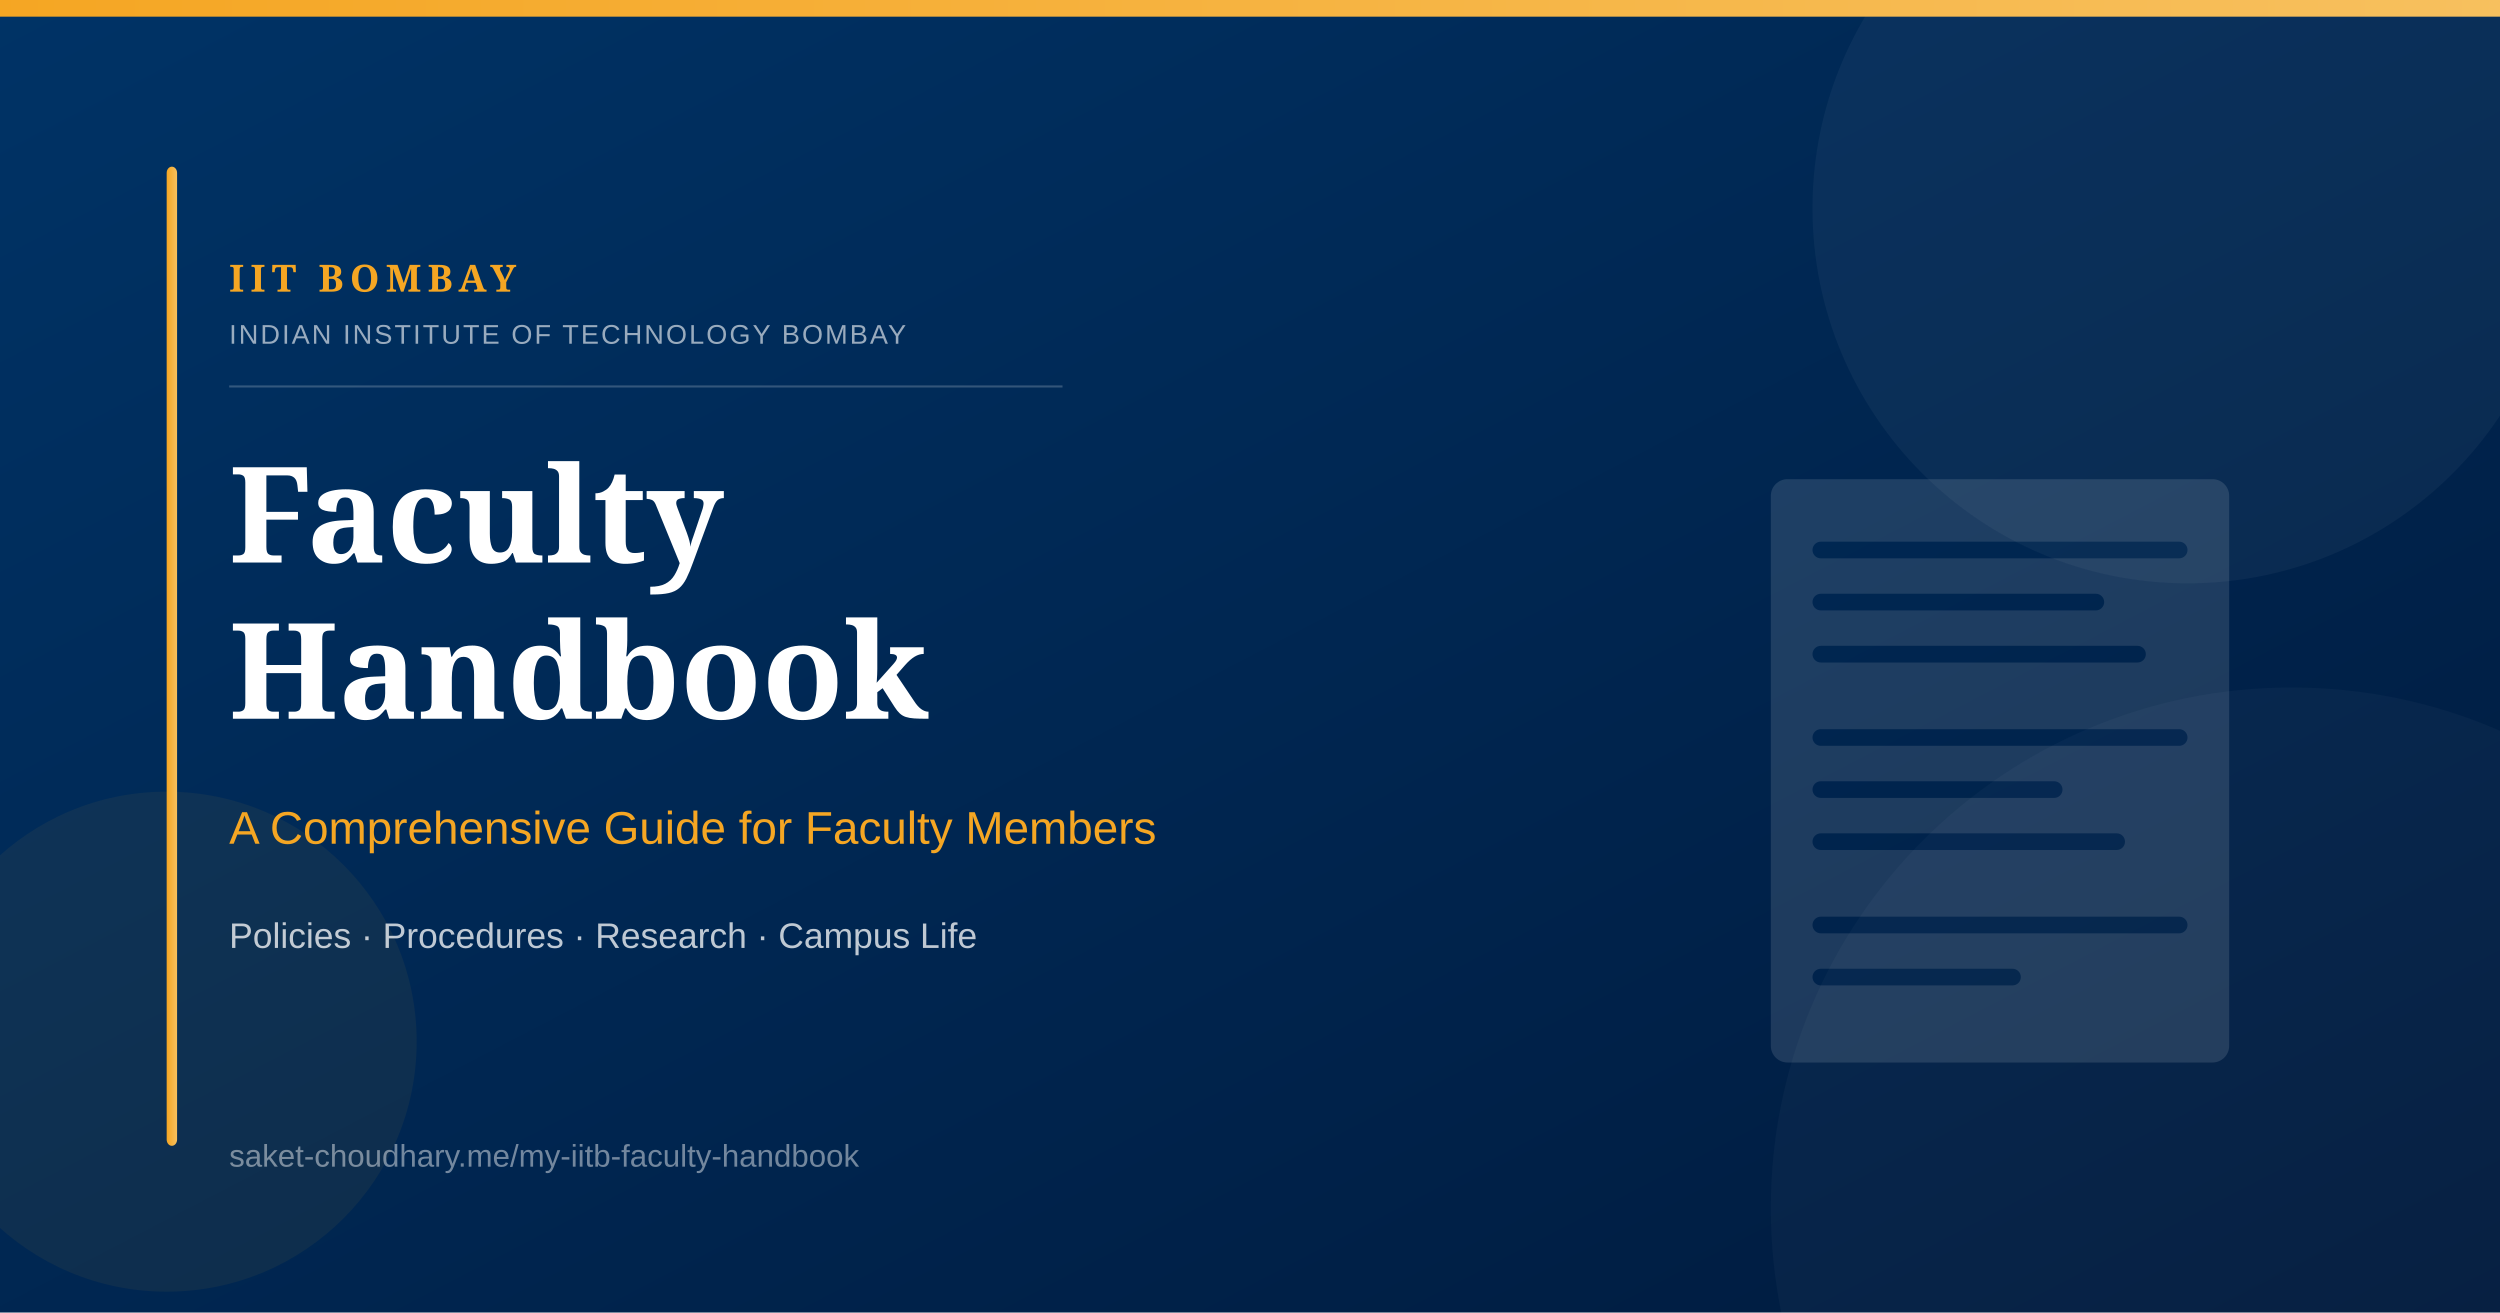
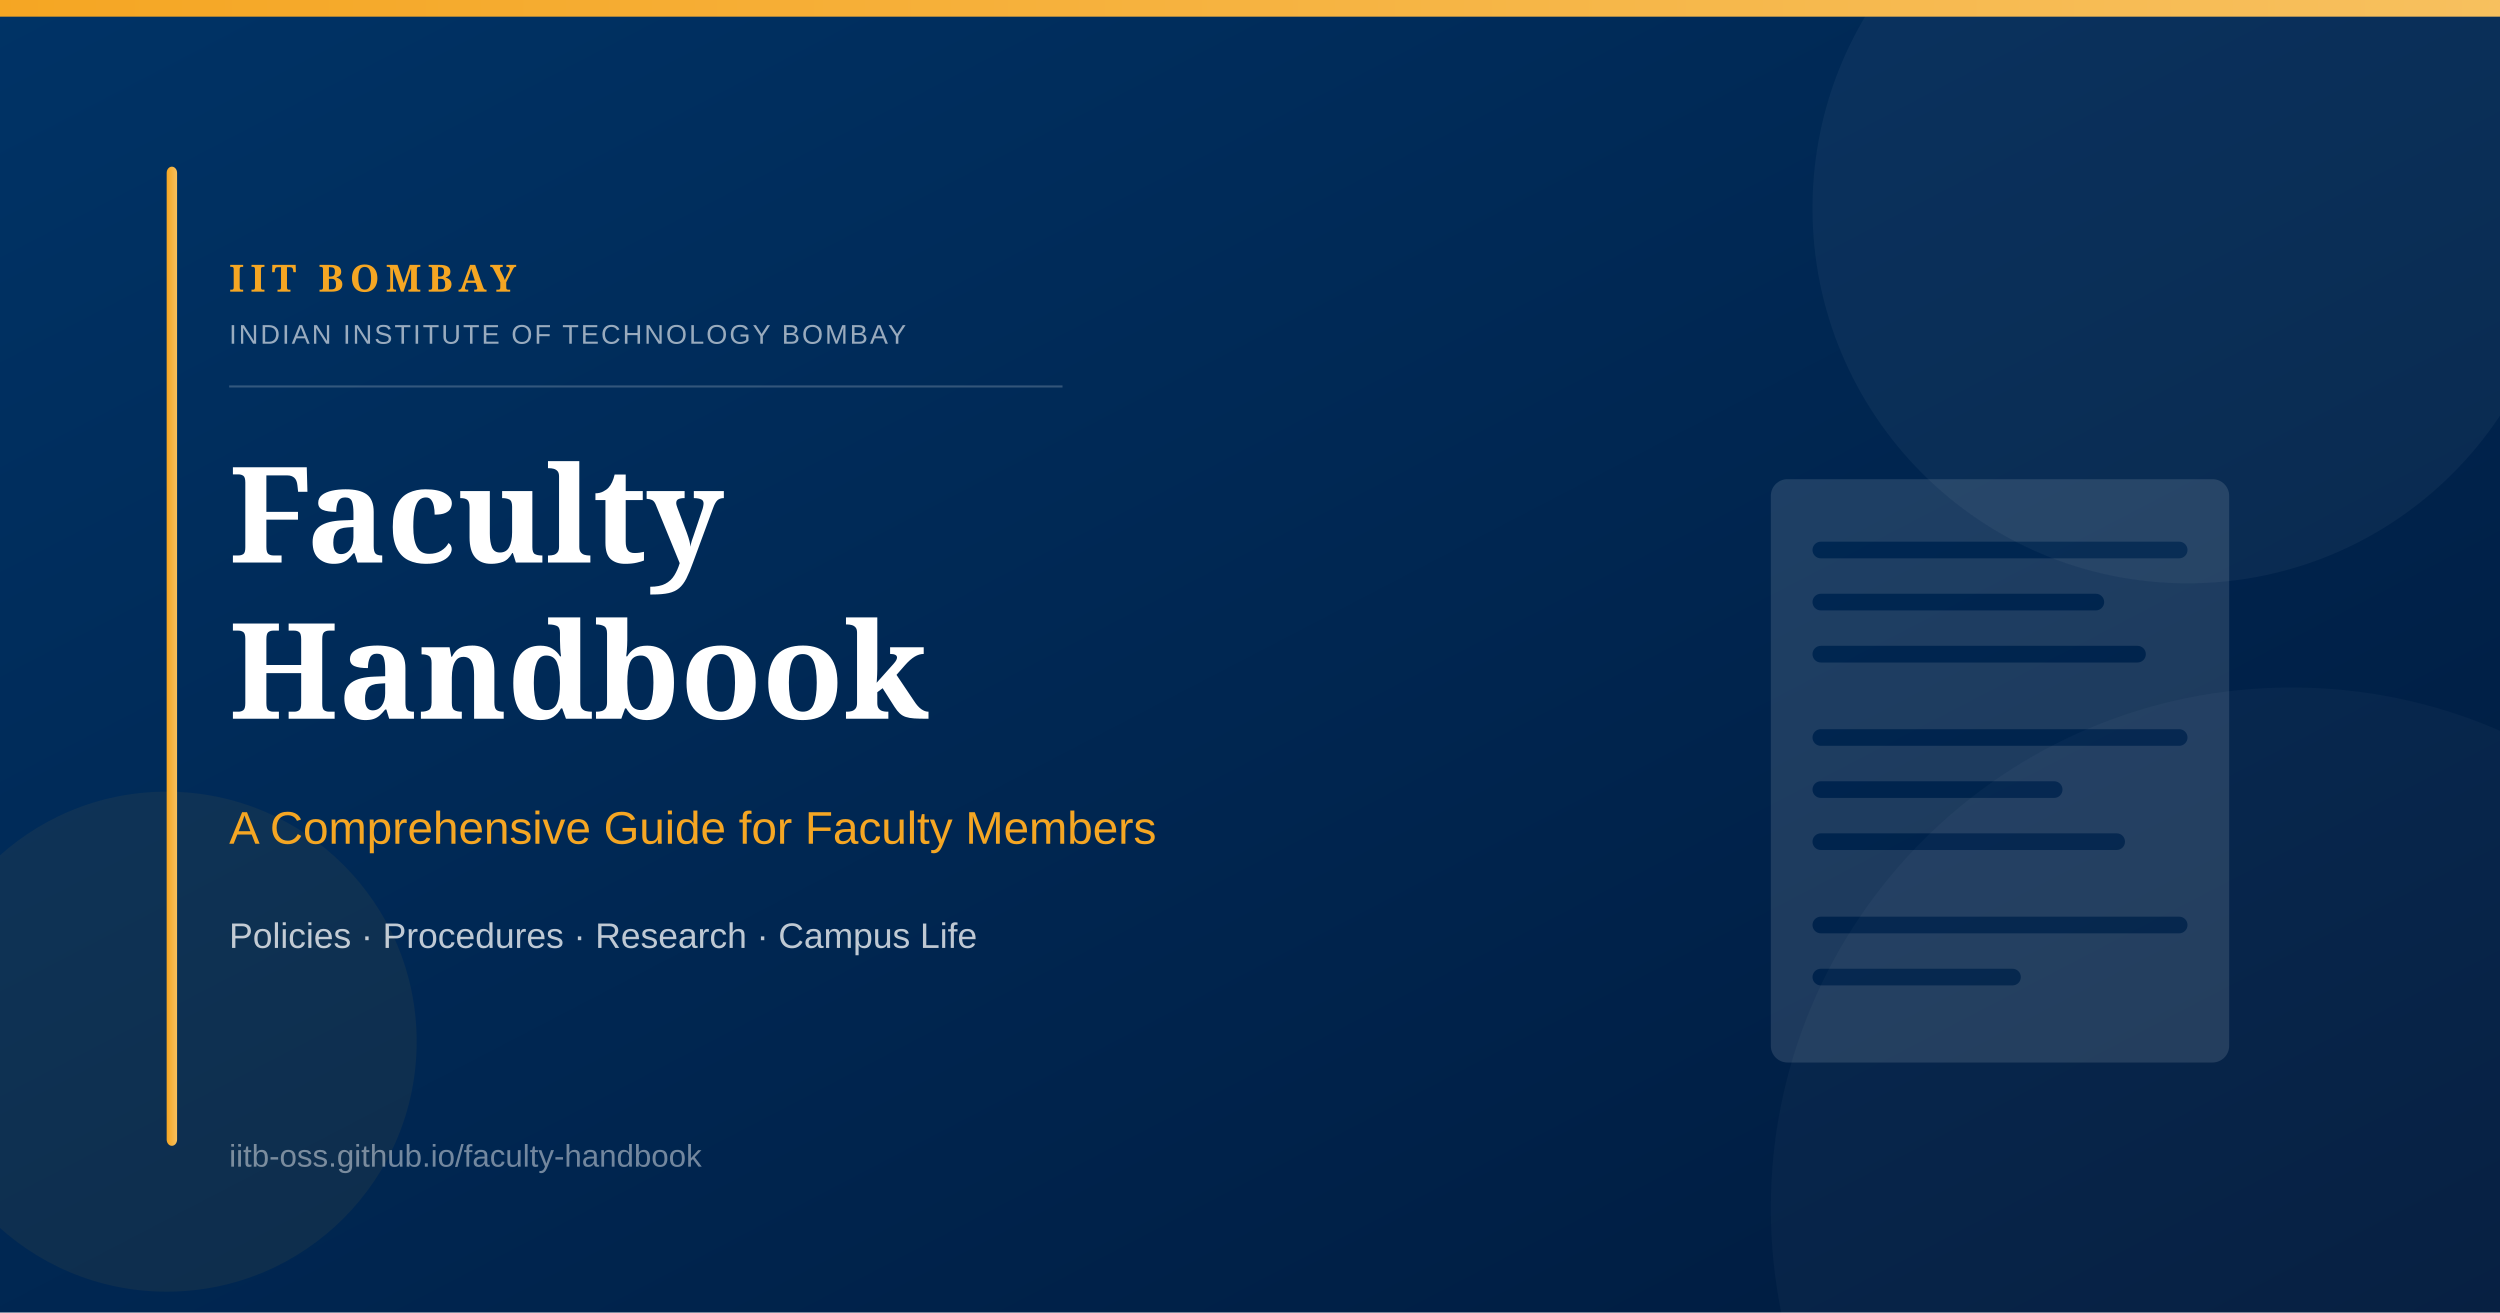
<svg xmlns="http://www.w3.org/2000/svg" viewBox="0 0 1200 630" width="1200" height="630">
  <defs>
    <linearGradient id="bg" x1="0%" y1="0%" x2="100%" y2="100%">
      <stop offset="0%" style="stop-color:#003366;stop-opacity:1" />
      <stop offset="100%" style="stop-color:#001a3d;stop-opacity:1" />
    </linearGradient>
    <linearGradient id="accent" x1="0%" y1="0%" x2="100%" y2="0%">
      <stop offset="0%" style="stop-color:#f5a623;stop-opacity:1" />
      <stop offset="100%" style="stop-color:#f7c05e;stop-opacity:1" />
    </linearGradient>
  </defs>
  <rect width="1200" height="630" fill="url(#bg)" />
  <circle cx="1050" cy="100" r="180" fill="#ffffff" fill-opacity="0.04" />
  <circle cx="1100" cy="580" r="250" fill="#ffffff" fill-opacity="0.03" />
  <circle cx="80" cy="500" r="120" fill="#f5a623" fill-opacity="0.06" />
  <rect x="0" y="0" width="1200" height="8" fill="url(#accent)" />
  <rect x="80" y="80" width="5" height="470" fill="url(#accent)" rx="3" />
  <text x="110" y="140" font-family="Georgia, serif" font-size="18" font-weight="bold" fill="#f5a623" letter-spacing="3" text-anchor="start">IIT BOMBAY</text>
  <text x="110" y="165" font-family="Arial, sans-serif" font-size="13" fill="#ffffff" fill-opacity="0.6" letter-spacing="1" text-anchor="start">INDIAN INSTITUTE OF TECHNOLOGY BOMBAY</text>
  <rect x="110" y="185" width="400" height="1" fill="#ffffff" fill-opacity="0.2" />
  <text x="110" y="270" font-family="Georgia, serif" font-size="64" font-weight="bold" fill="#ffffff" text-anchor="start">Faculty</text>
  <text x="110" y="345" font-family="Georgia, serif" font-size="64" font-weight="bold" fill="#ffffff" text-anchor="start">Handbook</text>
  <text x="110" y="405" font-family="Arial, sans-serif" font-size="22" fill="#f5a623" text-anchor="start">A Comprehensive Guide for Faculty Members</text>
  <text x="110" y="455" font-family="Arial, sans-serif" font-size="17" fill="#ffffff" fill-opacity="0.75" text-anchor="start">Policies · Procedures · Research · Campus Life</text>
-   <text x="110" y="560" font-family="Arial, sans-serif" font-size="15" fill="#ffffff" fill-opacity="0.45" text-anchor="start">saket-choudhary.me/my-iitb-faculty-handbook</text>
+   <text x="110" y="560" font-family="Arial, sans-serif" font-size="15" fill="#ffffff" fill-opacity="0.45" text-anchor="start">iitb-oss.github.io/faculty-handbook</text>
  <g transform="translate(850, 230)" opacity="0.12">
    <rect x="0" y="0" width="220" height="280" rx="8" fill="#ffffff" />
    <rect x="20" y="30" width="180" height="8" rx="4" fill="#003366" />
    <rect x="20" y="55" width="140" height="8" rx="4" fill="#003366" />
    <rect x="20" y="80" width="160" height="8" rx="4" fill="#003366" />
    <rect x="20" y="120" width="180" height="8" rx="4" fill="#003366" />
    <rect x="20" y="145" width="120" height="8" rx="4" fill="#003366" />
    <rect x="20" y="170" width="150" height="8" rx="4" fill="#003366" />
    <rect x="20" y="210" width="180" height="8" rx="4" fill="#003366" />
    <rect x="20" y="235" width="100" height="8" rx="4" fill="#003366" />
  </g>
</svg>
